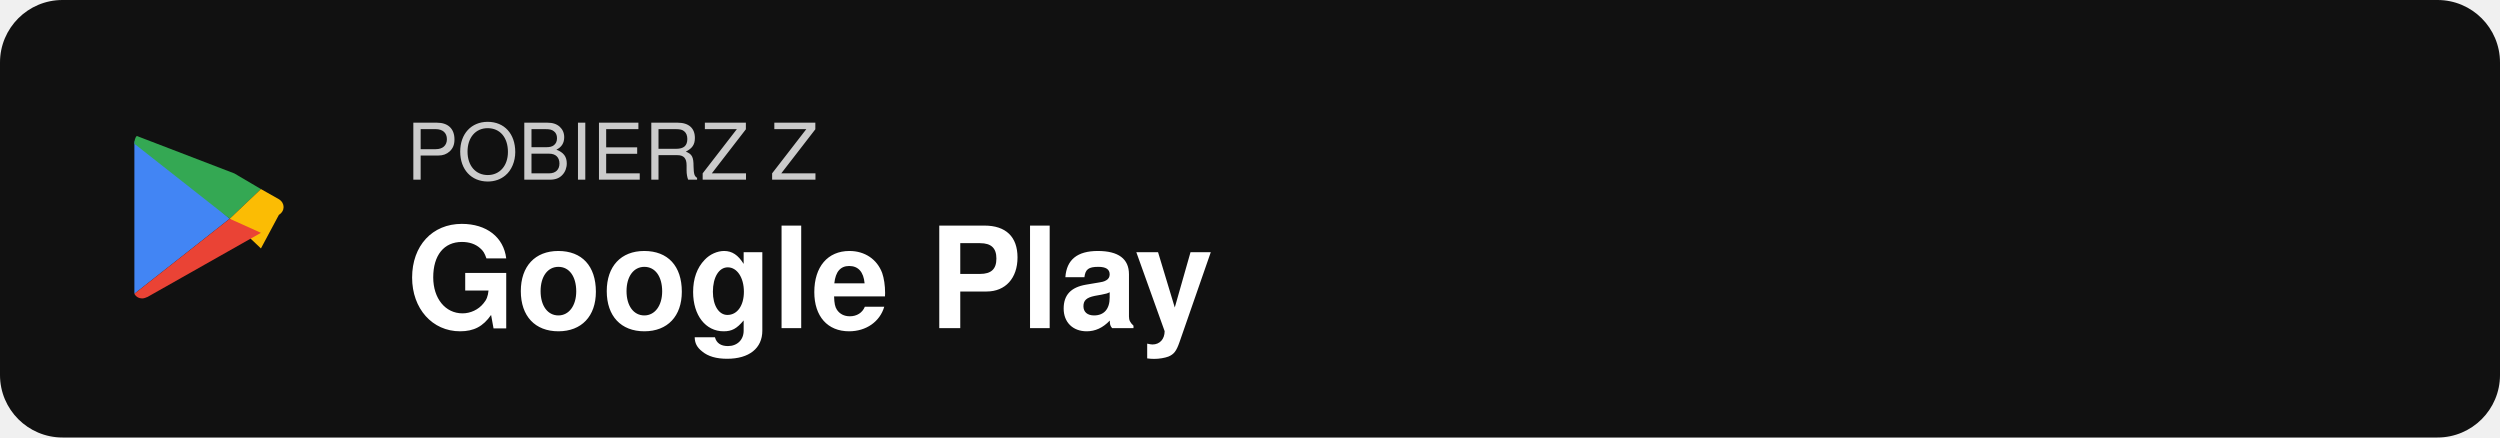
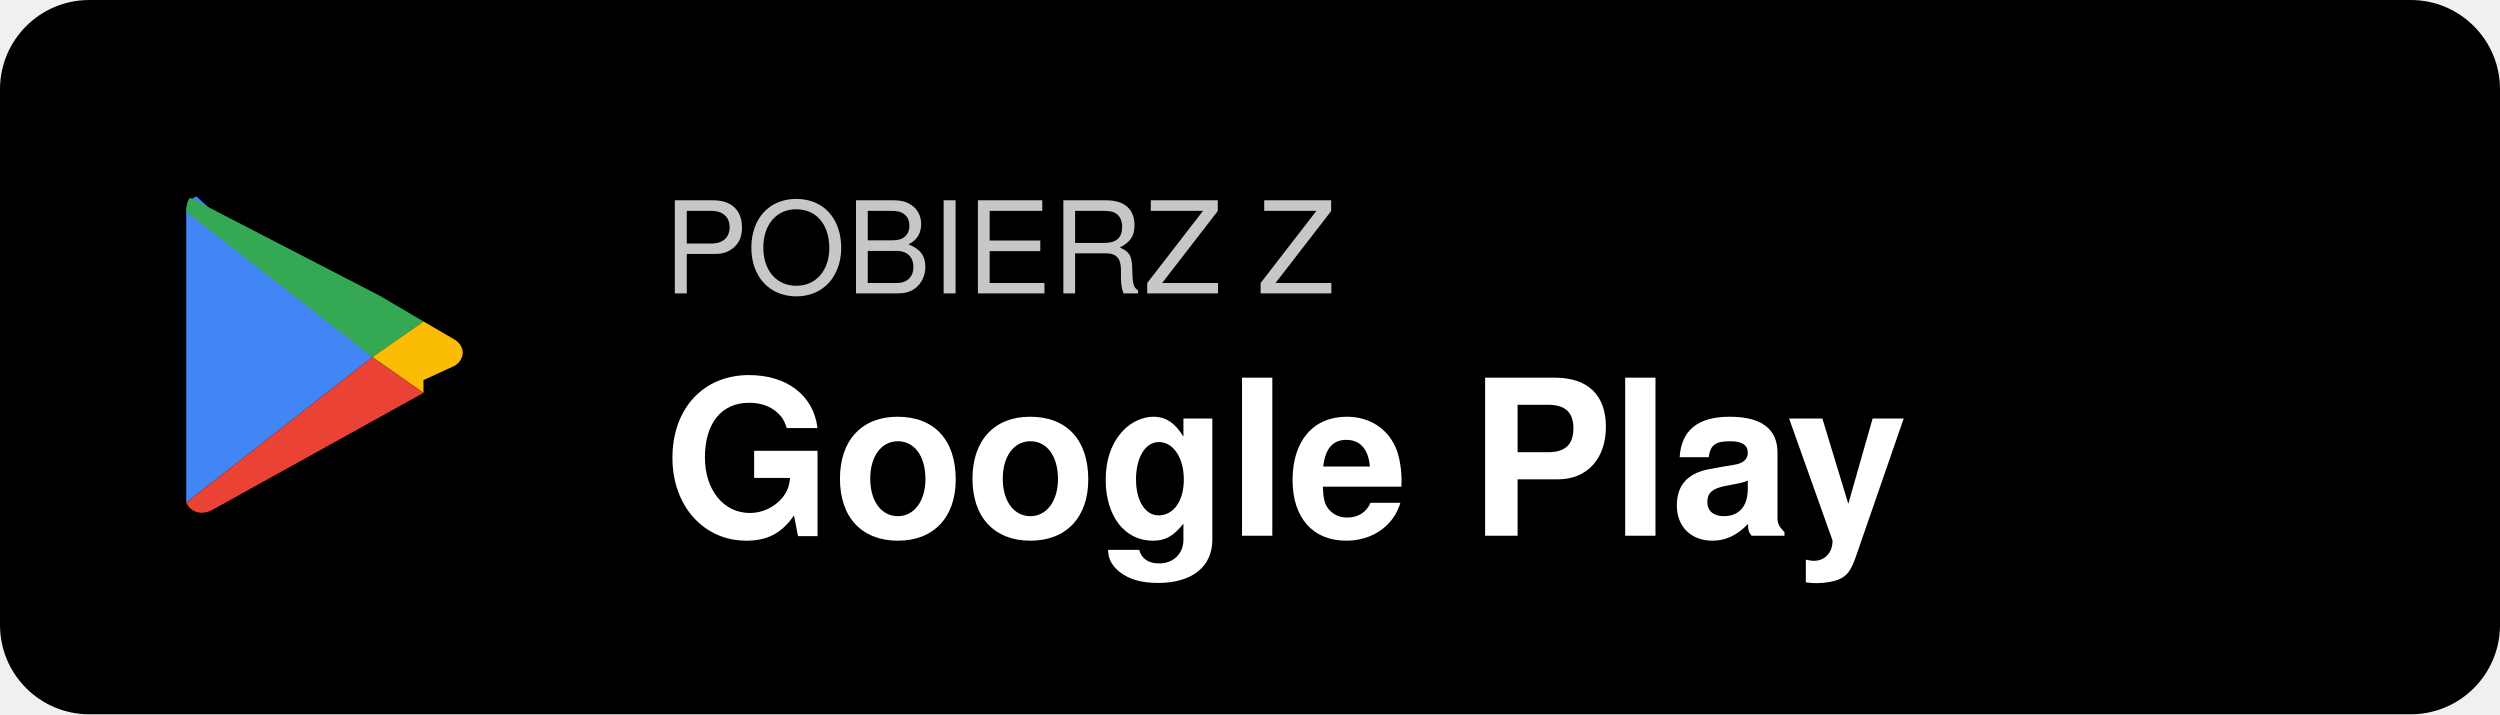
- <svg xmlns="http://www.w3.org/2000/svg" width="320" height="56" viewBox="0 0 320 56" role="img">
-   <rect width="320" height="56" rx="8" fill="#111" />
-   <g transform="translate(16 16)">
-     <path fill="#4285F4" d="M1.2 21.6V2.4c0-.4.2-.7.5-.8L13.4 12 1.2 21.6z" />
-     <path fill="#34A853" d="M17.4 8.2 14 6.2 1.5 1.4C1.3 1.6 1.2 2 1.2 2.4L13.4 12l4-3.8z" />
-     <path fill="#FBBC04" d="M17.4 15.8 13.4 12l4-3.8 2.3 1.3c.8.5.8 1.5 0 2z" />
-     <path fill="#EA4335" d="M13.4 12 1.2 21.6c.2.4.6.6 1 .6.2 0 .5-.1.7-.2l14.5-8.2L13.4 12z" />
+ <svg xmlns="http://www.w3.org/2000/svg" width="196" height="56" viewBox="0 0 196 56" role="img">
+   <rect width="196" height="56" rx="7" fill="#000" />
+   <g transform="translate(14 15)">
+     <path fill="#4285F4" d="M.6 24.4V1.6c0-.6.3-1 .8-1.2L15.2 13 .6 24.4z" />
+     <path fill="#34A853" d="M19.2 10.2 15.8 8.2.9.5C.7.7.6 1.1.6 1.6L15.2 13l4-2.8z" />
+     <path fill="#FBBC04" d="M19.2 15.8 15.2 13l4-2.8 2.4 1.4c.9.5.9 1.6 0 2.1l-2.4 1.1z" />
+     <path fill="#EA4335" d="M15.2 13 .6 24.4c.2.5.7.8 1.2.8.3 0 .6-.1.8-.2L19.2 15.8 15.2 13z" />
  </g>
-   <text x="52" y="23" fill="#fff" fill-opacity="0.78" font-family="Helvetica, Arial, sans-serif" font-size="10" font-weight="500">POBIERZ Z</text>
-   <text x="52" y="42" fill="#fff" font-family="Helvetica, Arial, sans-serif" font-size="18" font-weight="700">Google Play</text>
+   <text x="52" y="23" fill="#fff" fill-opacity="0.78" font-family="-apple-system, BlinkMacSystemFont, 'Segoe UI', Helvetica, Arial, sans-serif" font-size="10" font-weight="500">POBIERZ Z</text>
+   <text x="52" y="42" fill="#fff" font-family="-apple-system, BlinkMacSystemFont, 'Segoe UI', Helvetica, Arial, sans-serif" font-size="17" font-weight="700">Google Play</text>
</svg>
